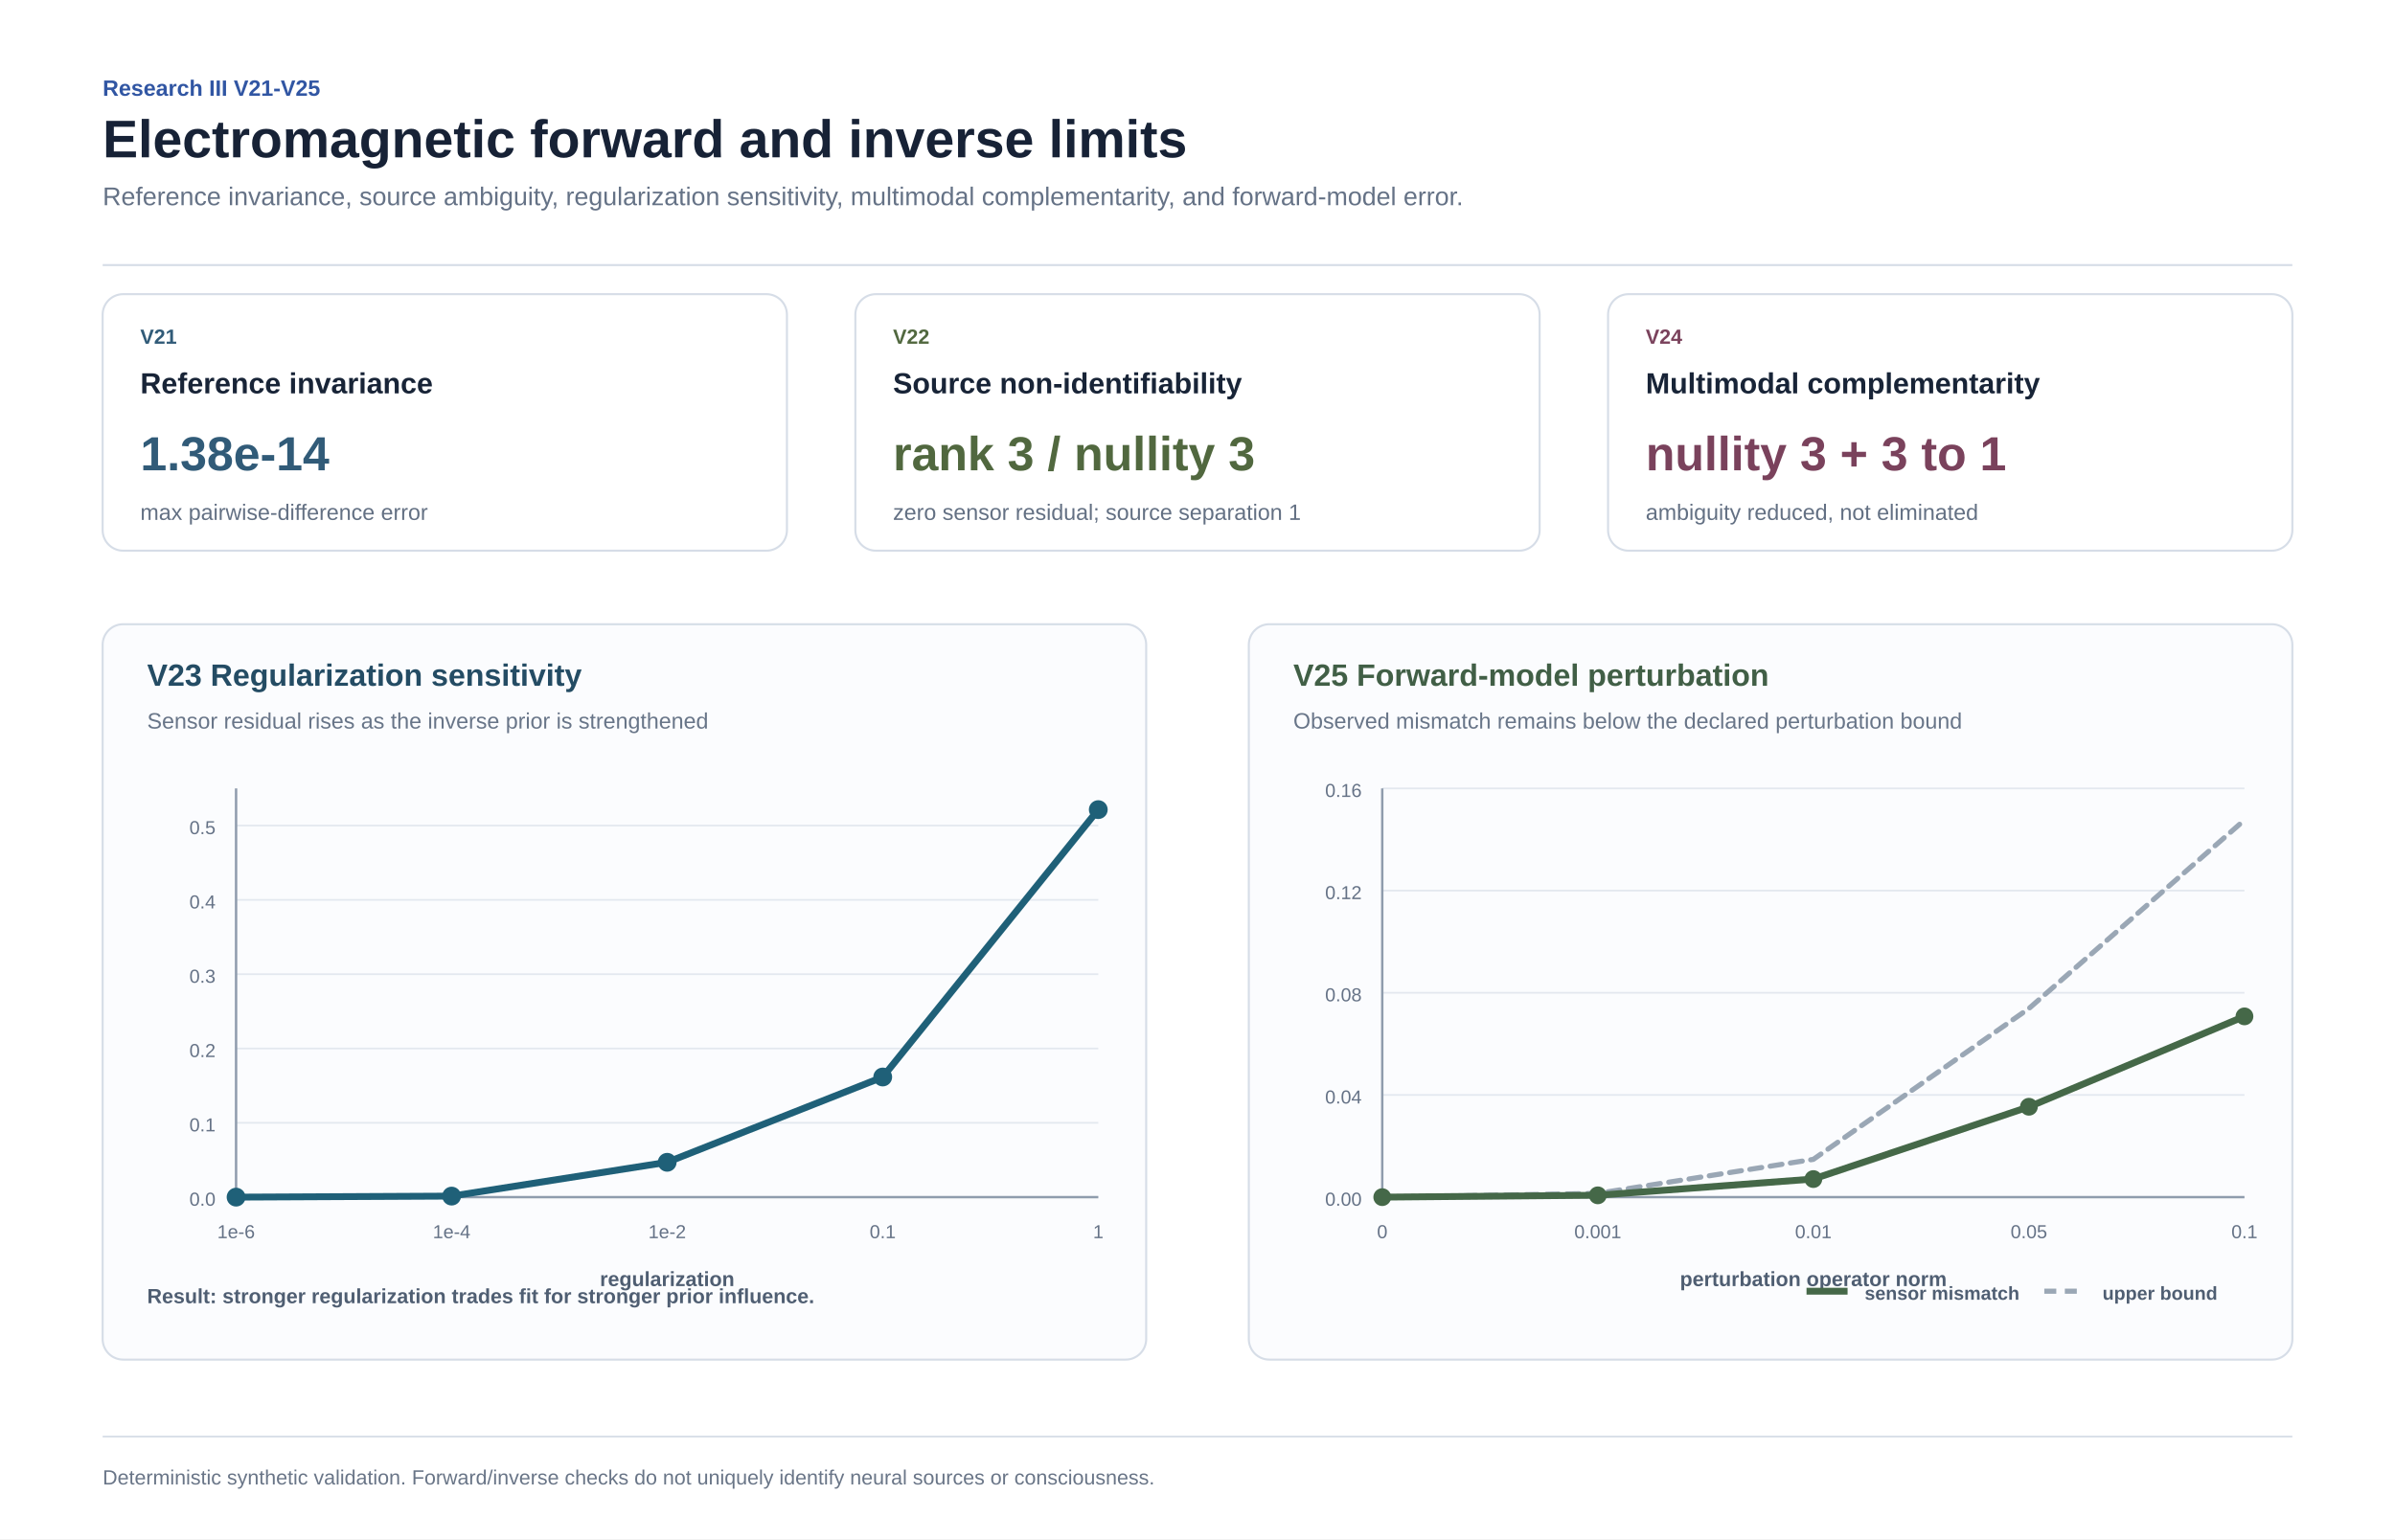
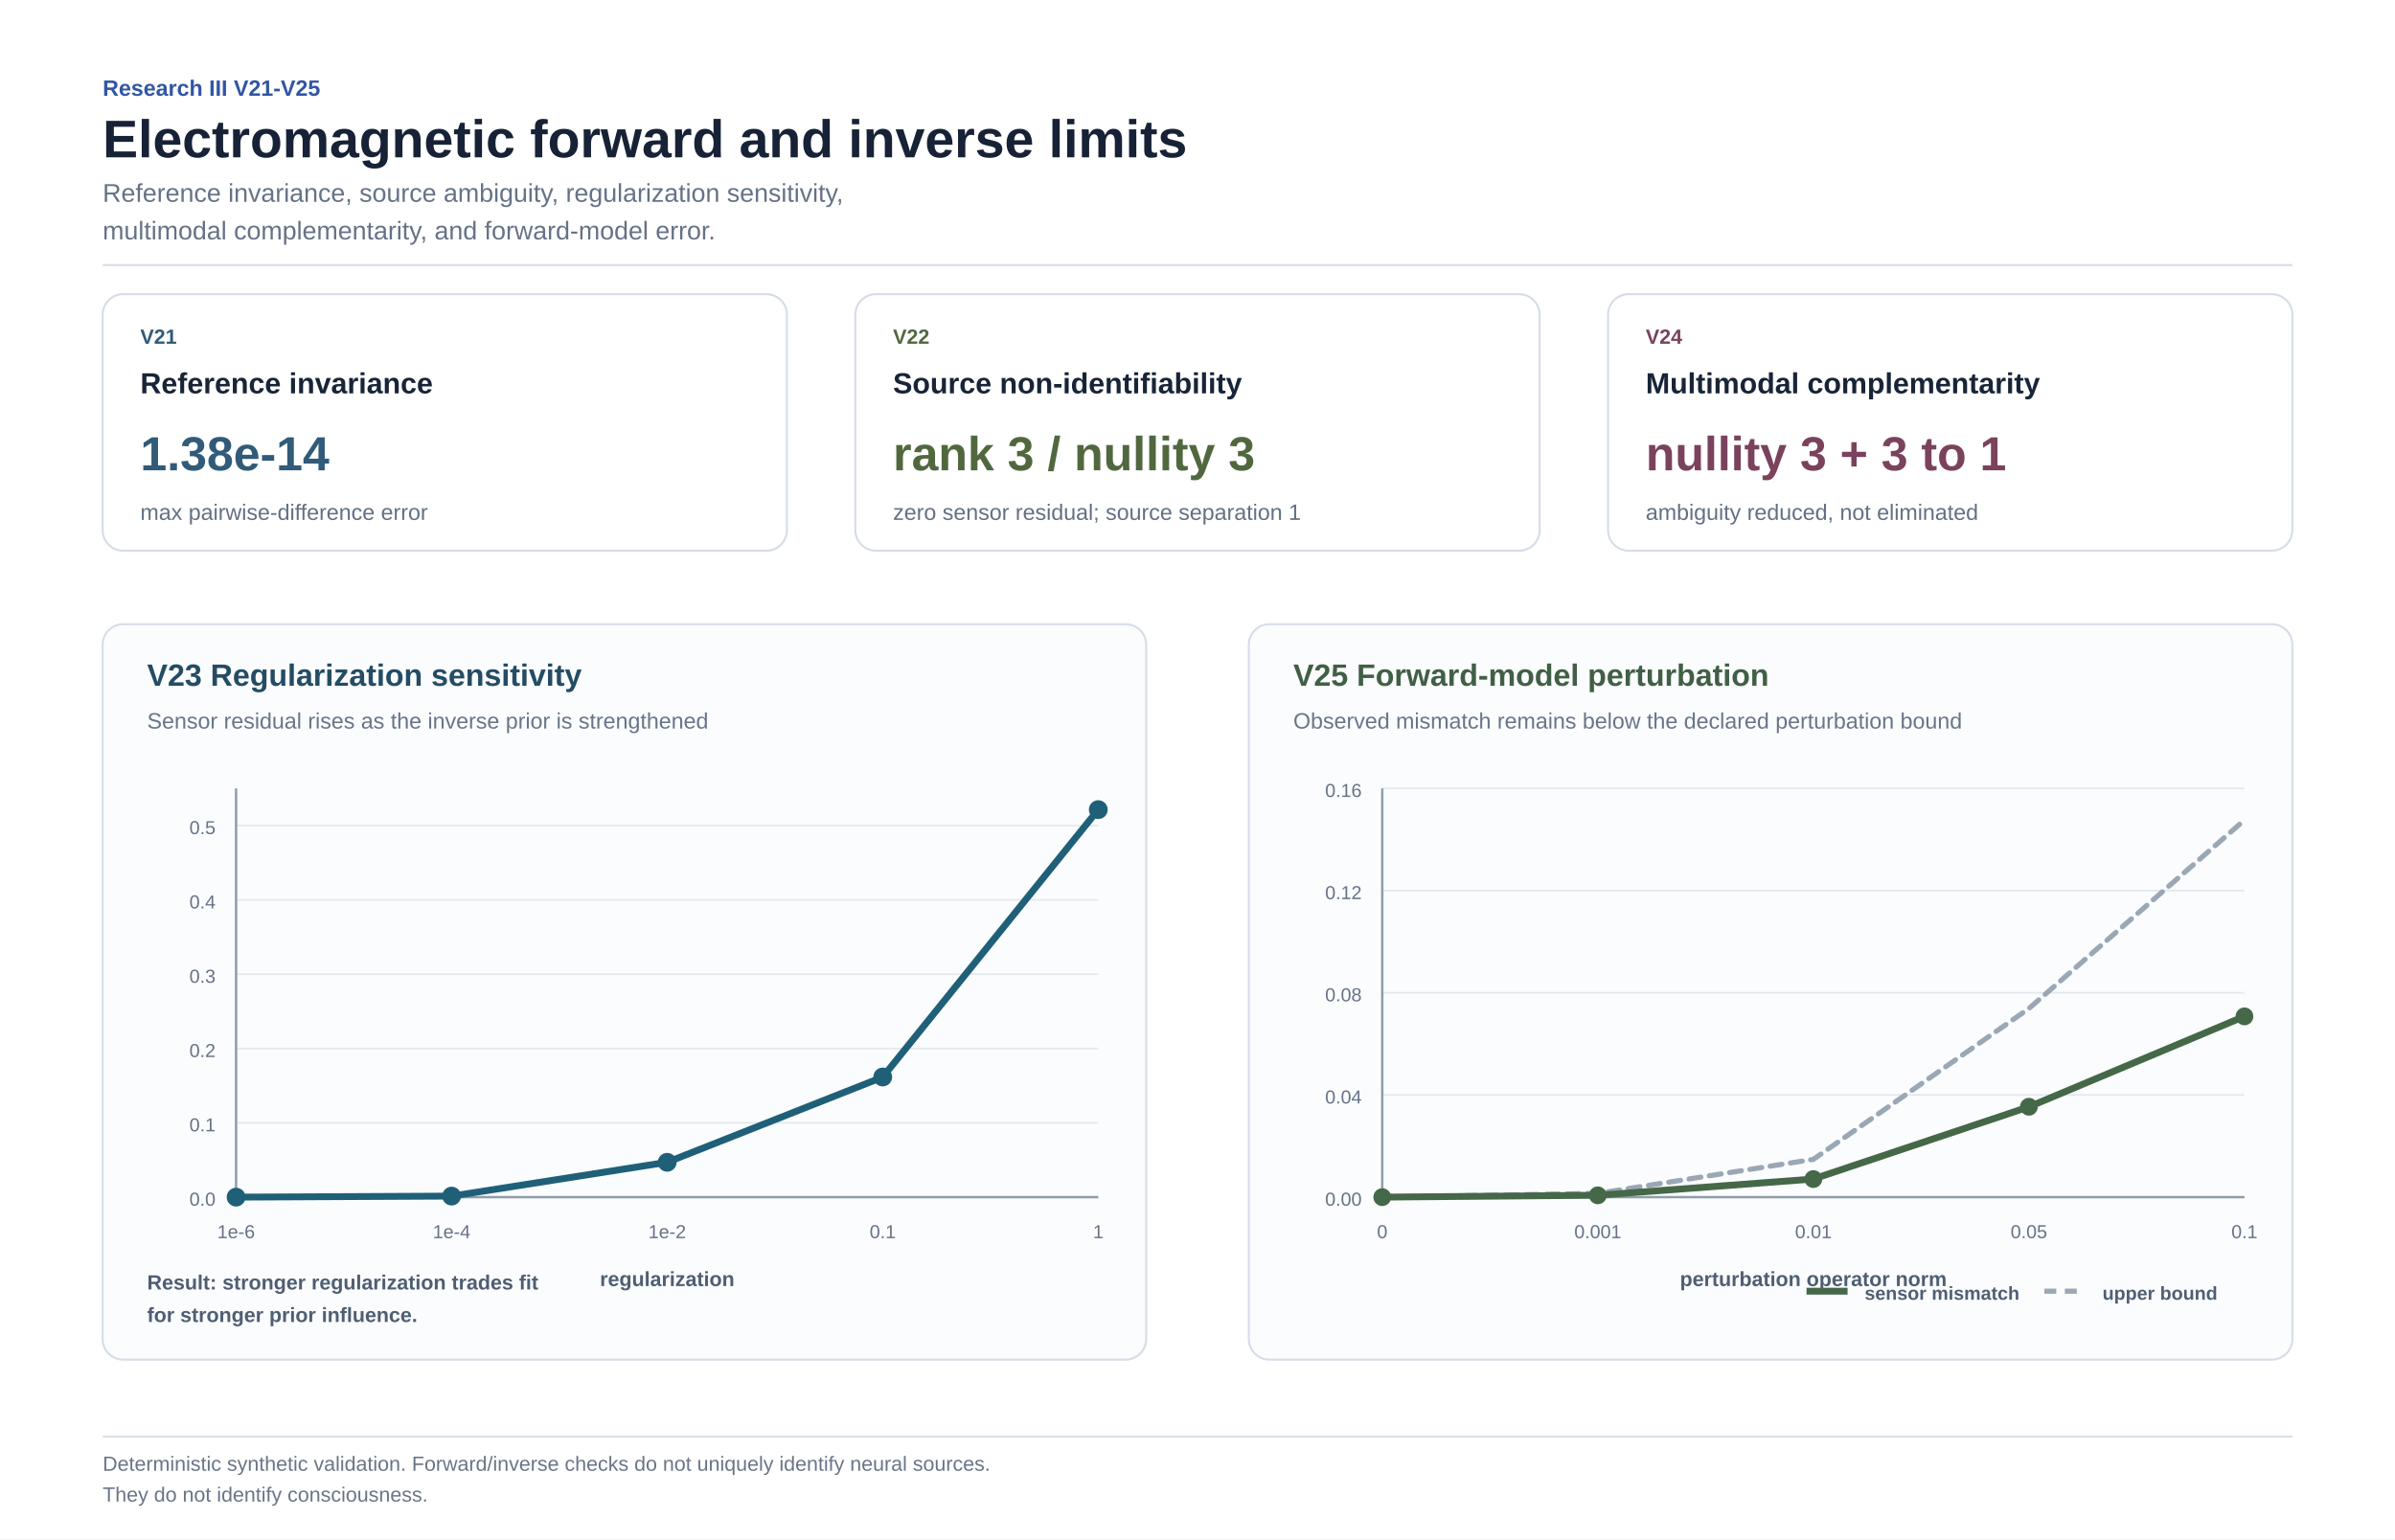
<svg xmlns="http://www.w3.org/2000/svg" width="1400" height="900" viewBox="0 0 1400 900">
  <rect x="0" y="0" width="1400" height="900" rx="0" fill="#ffffff" stroke="none" stroke-width="0" />
  <text x="60" y="56" text-anchor="start" font-family="Arial, Helvetica, sans-serif" font-size="13" font-weight="700" fill="#3156a3">Research III V21-V25</text>
  <text x="60" y="92" text-anchor="start" font-family="Arial, Helvetica, sans-serif" font-size="31" font-weight="700" fill="#172236">Electromagnetic forward and inverse limits</text>
-   <text x="60" y="120" text-anchor="start" font-family="Arial, Helvetica, sans-serif" font-size="15" font-weight="400" fill="#657286">Reference invariance, source ambiguity, regularization sensitivity, multimodal complementarity, and forward-model error.</text>
+   <text x="60" y="118" text-anchor="start" font-family="Arial, Helvetica, sans-serif" font-size="15" font-weight="400" fill="#657286">Reference invariance, source ambiguity, regularization sensitivity,</text>
+   <text x="60" y="140" text-anchor="start" font-family="Arial, Helvetica, sans-serif" font-size="15" font-weight="400" fill="#657286">multimodal complementarity, and forward-model error.</text>
  <line x1="60" y1="155" x2="1340" y2="155" stroke="#d6dde7" stroke-width="1.2" />
  <rect x="60" y="172" width="400" height="150" rx="12" fill="#ffffff" stroke="#d6dde7" stroke-width="1.2" />
  <text x="82" y="201" text-anchor="start" font-family="Arial, Helvetica, sans-serif" font-size="12" font-weight="700" fill="#315b78">V21</text>
  <text x="82" y="230" text-anchor="start" font-family="Arial, Helvetica, sans-serif" font-size="17" font-weight="700" fill="#182437">Reference invariance</text>
  <text x="82" y="275" text-anchor="start" font-family="Arial, Helvetica, sans-serif" font-size="28" font-weight="700" fill="#315b78">1.38e-14</text>
  <text x="82" y="304" text-anchor="start" font-family="Arial, Helvetica, sans-serif" font-size="13" font-weight="400" fill="#637083">max pairwise-difference error</text>
  <rect x="500" y="172" width="400" height="150" rx="12" fill="#ffffff" stroke="#d6dde7" stroke-width="1.2" />
  <text x="522" y="201" text-anchor="start" font-family="Arial, Helvetica, sans-serif" font-size="12" font-weight="700" fill="#51683f">V22</text>
  <text x="522" y="230" text-anchor="start" font-family="Arial, Helvetica, sans-serif" font-size="17" font-weight="700" fill="#182437">Source non-identifiability</text>
  <text x="522" y="275" text-anchor="start" font-family="Arial, Helvetica, sans-serif" font-size="28" font-weight="700" fill="#51683f">rank 3 / nullity 3</text>
  <text x="522" y="304" text-anchor="start" font-family="Arial, Helvetica, sans-serif" font-size="13" font-weight="400" fill="#637083">zero sensor residual; source separation 1</text>
  <rect x="940" y="172" width="400" height="150" rx="12" fill="#ffffff" stroke="#d6dde7" stroke-width="1.2" />
  <text x="962" y="201" text-anchor="start" font-family="Arial, Helvetica, sans-serif" font-size="12" font-weight="700" fill="#7a425c">V24</text>
  <text x="962" y="230" text-anchor="start" font-family="Arial, Helvetica, sans-serif" font-size="17" font-weight="700" fill="#182437">Multimodal complementarity</text>
  <text x="962" y="275" text-anchor="start" font-family="Arial, Helvetica, sans-serif" font-size="28" font-weight="700" fill="#7a425c">nullity 3 + 3 to 1</text>
  <text x="962" y="304" text-anchor="start" font-family="Arial, Helvetica, sans-serif" font-size="13" font-weight="400" fill="#637083">ambiguity reduced, not eliminated</text>
  <rect x="60" y="365" width="610" height="430" rx="12" fill="#fbfcfe" stroke="#d6dde7" stroke-width="1.2" />
  <text x="86" y="401" text-anchor="start" font-family="Arial, Helvetica, sans-serif" font-size="18" font-weight="700" fill="#244c64">V23  Regularization sensitivity</text>
  <text x="86" y="426" text-anchor="start" font-family="Arial, Helvetica, sans-serif" font-size="13" font-weight="400" fill="#687588">Sensor residual rises as the inverse prior is strengthened</text>
  <line x1="138" y1="700" x2="642" y2="700" stroke="#e3e8ef" stroke-width="1" />
  <text x="126" y="705" text-anchor="end" font-family="Arial, Helvetica, sans-serif" font-size="11" font-weight="400" fill="#657286">0.0</text>
  <line x1="138" y1="656.545" x2="642" y2="656.545" stroke="#e3e8ef" stroke-width="1" />
  <text x="126" y="661.545" text-anchor="end" font-family="Arial, Helvetica, sans-serif" font-size="11" font-weight="400" fill="#657286">0.1</text>
  <line x1="138" y1="613.091" x2="642" y2="613.091" stroke="#e3e8ef" stroke-width="1" />
  <text x="126" y="618.091" text-anchor="end" font-family="Arial, Helvetica, sans-serif" font-size="11" font-weight="400" fill="#657286">0.2</text>
  <line x1="138" y1="569.636" x2="642" y2="569.636" stroke="#e3e8ef" stroke-width="1" />
  <text x="126" y="574.636" text-anchor="end" font-family="Arial, Helvetica, sans-serif" font-size="11" font-weight="400" fill="#657286">0.3</text>
  <line x1="138" y1="526.182" x2="642" y2="526.182" stroke="#e3e8ef" stroke-width="1" />
  <text x="126" y="531.182" text-anchor="end" font-family="Arial, Helvetica, sans-serif" font-size="11" font-weight="400" fill="#657286">0.4</text>
  <line x1="138" y1="482.727" x2="642" y2="482.727" stroke="#e3e8ef" stroke-width="1" />
  <text x="126" y="487.727" text-anchor="end" font-family="Arial, Helvetica, sans-serif" font-size="11" font-weight="400" fill="#657286">0.5</text>
  <line x1="138" y1="461" x2="138" y2="700" stroke="#8f9cad" stroke-width="1.4" />
  <line x1="138" y1="700" x2="642" y2="700" stroke="#8f9cad" stroke-width="1.4" />
  <polyline points="138.0,700.0 264.0,699.4 390.0,679.6 516.0,629.8 642.0,473.4" fill="none" stroke="#1f6078" stroke-width="4" stroke-linecap="round" stroke-linejoin="round" />
  <circle cx="138" cy="699.994" r="5.5" fill="#1f6078" />
  <circle cx="264" cy="699.391" r="5.5" fill="#1f6078" />
  <circle cx="390" cy="679.627" r="5.5" fill="#1f6078" />
  <circle cx="516" cy="629.75" r="5.5" fill="#1f6078" />
  <circle cx="642" cy="473.409" r="5.5" fill="#1f6078" />
  <text x="138" y="724" text-anchor="middle" font-family="Arial, Helvetica, sans-serif" font-size="11" font-weight="400" fill="#657286">1e-6</text>
  <text x="264" y="724" text-anchor="middle" font-family="Arial, Helvetica, sans-serif" font-size="11" font-weight="400" fill="#657286">1e-4</text>
  <text x="390" y="724" text-anchor="middle" font-family="Arial, Helvetica, sans-serif" font-size="11" font-weight="400" fill="#657286">1e-2</text>
  <text x="516" y="724" text-anchor="middle" font-family="Arial, Helvetica, sans-serif" font-size="11" font-weight="400" fill="#657286">0.1</text>
  <text x="642" y="724" text-anchor="middle" font-family="Arial, Helvetica, sans-serif" font-size="11" font-weight="400" fill="#657286">1</text>
  <text x="390" y="752" text-anchor="middle" font-family="Arial, Helvetica, sans-serif" font-size="12" font-weight="600" fill="#4f5e72">regularization</text>
-   <text x="86" y="762" text-anchor="start" font-family="Arial, Helvetica, sans-serif" font-size="12" font-weight="600" fill="#4f5e72">Result: stronger regularization trades fit for stronger prior influence.</text>
+   <text x="86" y="754" text-anchor="start" font-family="Arial, Helvetica, sans-serif" font-size="12" font-weight="600" fill="#4f5e72">Result: stronger regularization trades fit</text>
+   <text x="86" y="773" text-anchor="start" font-family="Arial, Helvetica, sans-serif" font-size="12" font-weight="600" fill="#4f5e72">for stronger prior influence.</text>
  <rect x="730" y="365" width="610" height="430" rx="12" fill="#fbfcfe" stroke="#d6dde7" stroke-width="1.2" />
  <text x="756" y="401" text-anchor="start" font-family="Arial, Helvetica, sans-serif" font-size="18" font-weight="700" fill="#415f46">V25  Forward-model perturbation</text>
  <text x="756" y="426" text-anchor="start" font-family="Arial, Helvetica, sans-serif" font-size="13" font-weight="400" fill="#687588">Observed mismatch remains below the declared perturbation bound</text>
  <line x1="808" y1="700" x2="1312" y2="700" stroke="#e3e8ef" stroke-width="1" />
  <text x="796" y="705" text-anchor="end" font-family="Arial, Helvetica, sans-serif" font-size="11" font-weight="400" fill="#657286">0.00</text>
  <line x1="808" y1="640.25" x2="1312" y2="640.25" stroke="#e3e8ef" stroke-width="1" />
  <text x="796" y="645.25" text-anchor="end" font-family="Arial, Helvetica, sans-serif" font-size="11" font-weight="400" fill="#657286">0.04</text>
  <line x1="808" y1="580.5" x2="1312" y2="580.5" stroke="#e3e8ef" stroke-width="1" />
  <text x="796" y="585.5" text-anchor="end" font-family="Arial, Helvetica, sans-serif" font-size="11" font-weight="400" fill="#657286">0.08</text>
  <line x1="808" y1="520.75" x2="1312" y2="520.75" stroke="#e3e8ef" stroke-width="1" />
  <text x="796" y="525.75" text-anchor="end" font-family="Arial, Helvetica, sans-serif" font-size="11" font-weight="400" fill="#657286">0.12</text>
  <line x1="808" y1="461" x2="1312" y2="461" stroke="#e3e8ef" stroke-width="1" />
  <text x="796" y="466" text-anchor="end" font-family="Arial, Helvetica, sans-serif" font-size="11" font-weight="400" fill="#657286">0.16</text>
  <line x1="808" y1="461" x2="808" y2="700" stroke="#8f9cad" stroke-width="1.4" />
  <line x1="808" y1="700" x2="1312" y2="700" stroke="#8f9cad" stroke-width="1.4" />
  <polyline points="808.0,700.0 934.0,697.8 1060.0,677.9 1186.0,589.7 1312.0,479.5" fill="none" stroke="#9aa7b5" stroke-width="3" stroke-linecap="round" stroke-linejoin="round" stroke-dasharray="7 5" />
  <polyline points="808.0,700.0 934.0,698.9 1060.0,689.4 1186.0,647.2 1312.0,594.3" fill="none" stroke="#456848" stroke-width="4" stroke-linecap="round" stroke-linejoin="round" />
  <circle cx="808" cy="700" r="5.2" fill="#456848" />
  <circle cx="934" cy="698.943" r="5.2" fill="#456848" />
  <circle cx="1060" cy="689.43" r="5.2" fill="#456848" />
  <circle cx="1186" cy="647.15" r="5.2" fill="#456848" />
  <circle cx="1312" cy="594.3" r="5.2" fill="#456848" />
  <text x="808" y="724" text-anchor="middle" font-family="Arial, Helvetica, sans-serif" font-size="11" font-weight="400" fill="#657286">0</text>
  <text x="934" y="724" text-anchor="middle" font-family="Arial, Helvetica, sans-serif" font-size="11" font-weight="400" fill="#657286">0.001</text>
  <text x="1060" y="724" text-anchor="middle" font-family="Arial, Helvetica, sans-serif" font-size="11" font-weight="400" fill="#657286">0.01</text>
  <text x="1186" y="724" text-anchor="middle" font-family="Arial, Helvetica, sans-serif" font-size="11" font-weight="400" fill="#657286">0.05</text>
  <text x="1312" y="724" text-anchor="middle" font-family="Arial, Helvetica, sans-serif" font-size="11" font-weight="400" fill="#657286">0.1</text>
  <text x="1060" y="752" text-anchor="middle" font-family="Arial, Helvetica, sans-serif" font-size="12" font-weight="600" fill="#4f5e72">perturbation operator norm</text>
  <line x1="1056" y1="755" x2="1080" y2="755" stroke="#456848" stroke-width="4" />
  <text x="1090" y="760" text-anchor="start" font-family="Arial, Helvetica, sans-serif" font-size="11" font-weight="600" fill="#4f5e72">sensor mismatch</text>
  <line x1="1195" y1="755" x2="1219" y2="755" stroke="#9aa7b5" stroke-width="3" stroke-dasharray="7 5" />
  <text x="1229" y="760" text-anchor="start" font-family="Arial, Helvetica, sans-serif" font-size="11" font-weight="600" fill="#4f5e72">upper bound</text>
  <line x1="60" y1="840" x2="1340" y2="840" stroke="#d6dde7" stroke-width="1" />
-   <text x="60" y="868" text-anchor="start" font-family="Arial, Helvetica, sans-serif" font-size="12" font-weight="400" fill="#697587">Deterministic synthetic validation. Forward/inverse checks do not uniquely identify neural sources or consciousness.</text>
+   <text x="60" y="860" text-anchor="start" font-family="Arial, Helvetica, sans-serif" font-size="12" font-weight="400" fill="#697587">Deterministic synthetic validation. Forward/inverse checks do not uniquely identify neural sources.</text>
+   <text x="60" y="878" text-anchor="start" font-family="Arial, Helvetica, sans-serif" font-size="12" font-weight="400" fill="#697587">They do not identify consciousness.</text>
</svg>
